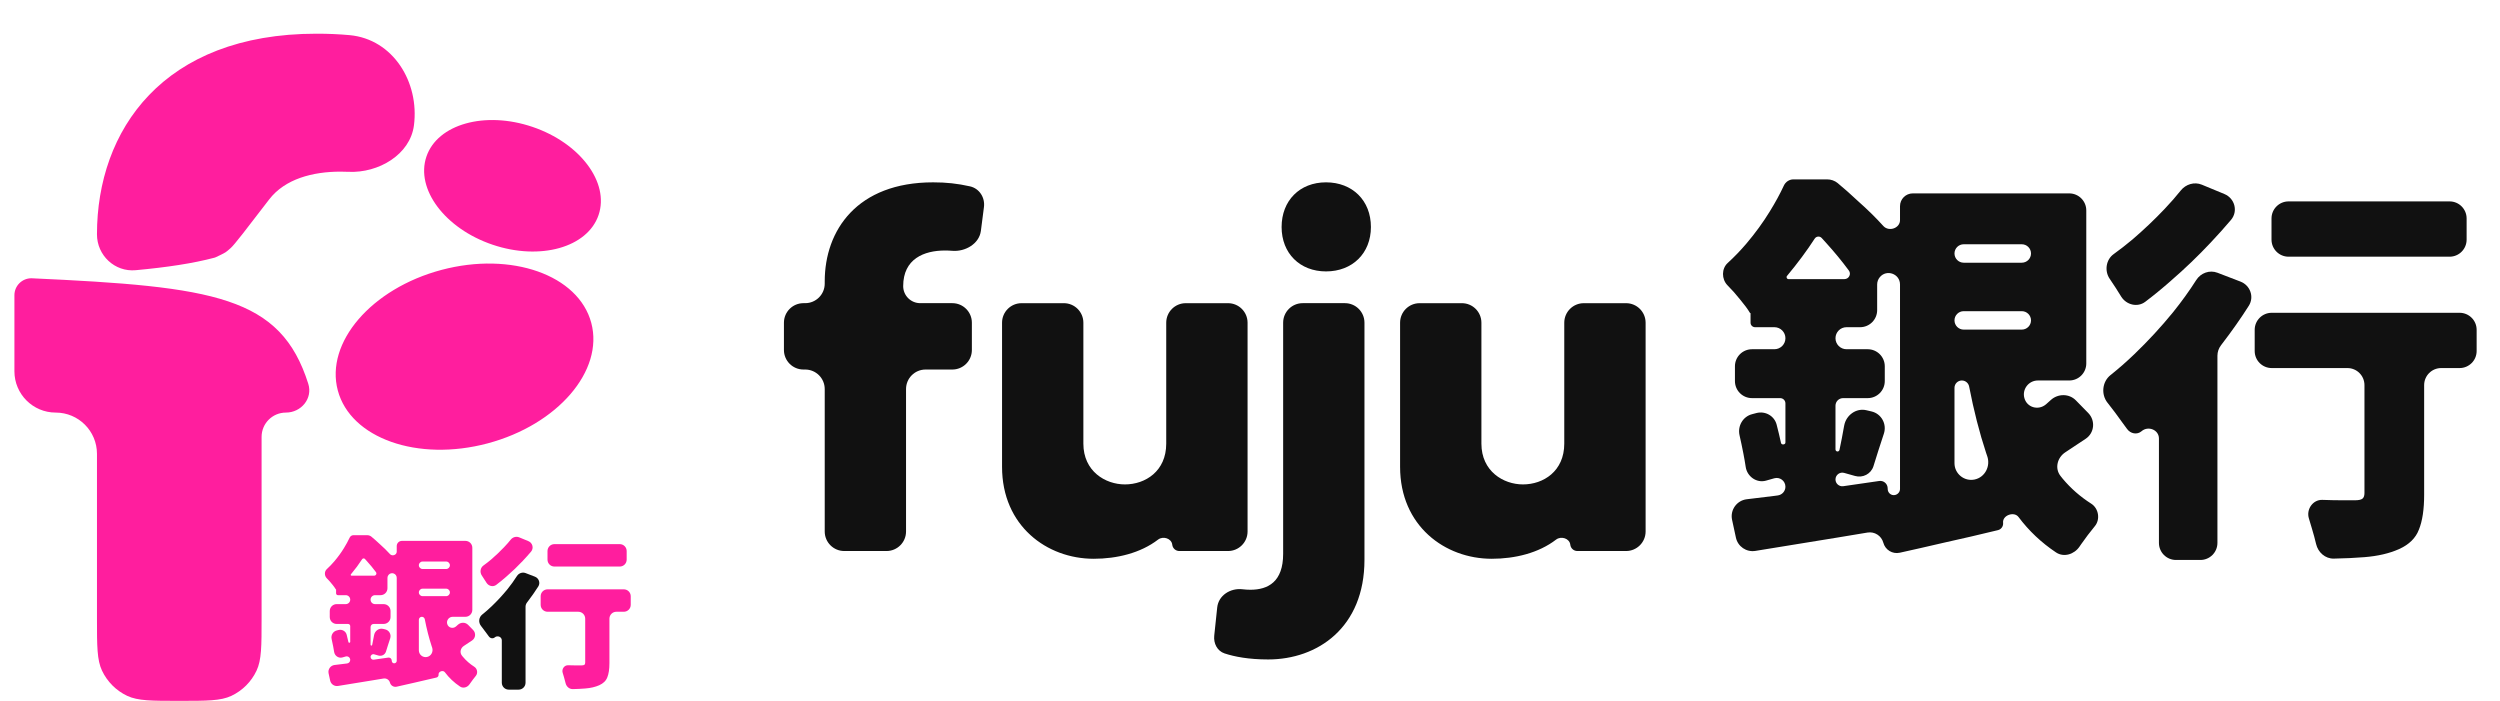
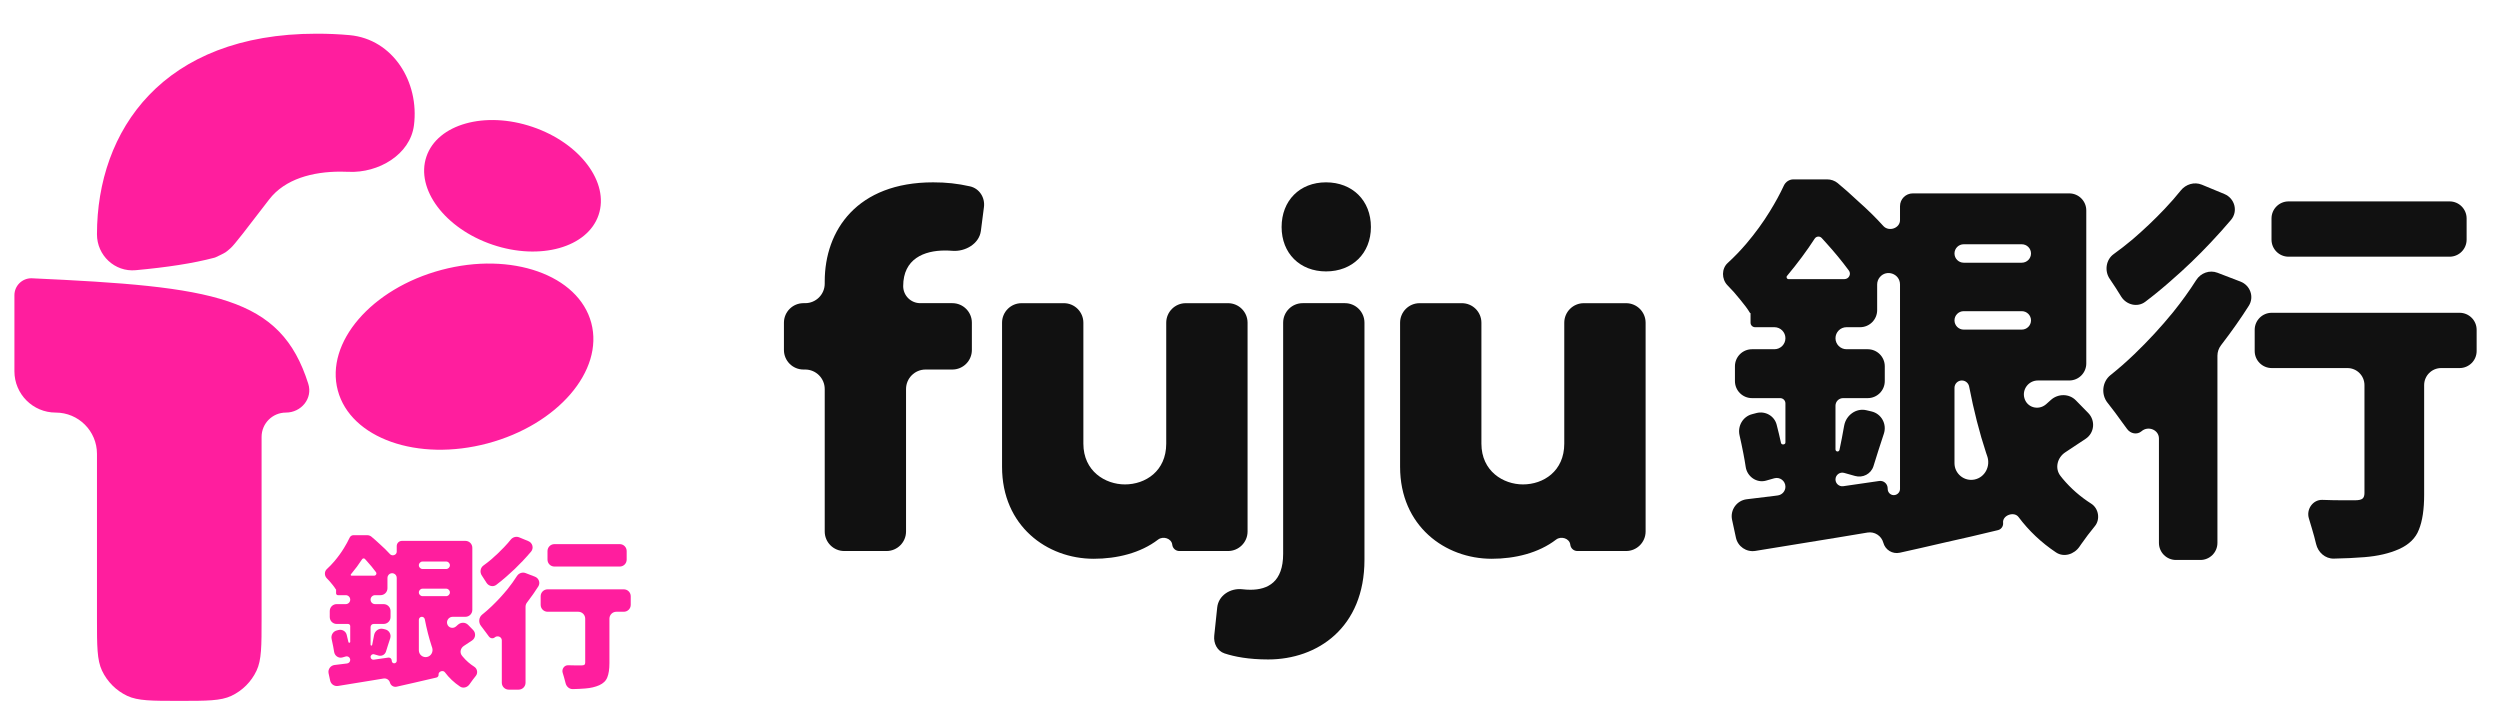
<svg xmlns="http://www.w3.org/2000/svg" width="107" height="30" viewBox="0 0 107.018 30" fill="none">
-   <path d="M76.561 11.946C76.49 11.946 76.452 11.863 76.497 11.809C76.954 11.26 77.349 10.728 77.681 10.214C77.748 10.109 77.895 10.093 77.98 10.184C78.046 10.254 78.112 10.327 78.178 10.402C78.521 10.78 78.841 11.168 79.138 11.569C79.261 11.723 79.149 11.946 78.952 11.946H76.561ZM74.915 13.397C74.917 13.4 74.922 13.401 74.925 13.399C74.93 13.395 74.936 13.398 74.936 13.403V13.811C74.936 13.918 75.023 14.004 75.129 14.004H75.957C76.217 14.004 76.429 14.215 76.429 14.476C76.429 14.736 76.217 14.947 75.957 14.947H74.998C74.594 14.947 74.268 15.274 74.268 15.677V16.31C74.268 16.713 74.594 17.04 74.998 17.04H76.203C76.328 17.04 76.429 17.14 76.429 17.265V18.941C76.429 19.038 76.263 19.055 76.24 18.96C76.181 18.688 76.118 18.426 76.053 18.175C75.954 17.797 75.564 17.58 75.186 17.679L75 17.728C74.607 17.83 74.374 18.235 74.465 18.631C74.522 18.88 74.576 19.138 74.628 19.406C74.668 19.609 74.701 19.803 74.729 19.987C74.791 20.399 75.198 20.686 75.599 20.572L75.95 20.472C76.19 20.403 76.429 20.583 76.429 20.833C76.429 21.02 76.29 21.179 76.105 21.205L75.966 21.224C75.542 21.276 75.145 21.325 74.773 21.369C74.346 21.421 74.055 21.828 74.145 22.249L74.31 23.013C74.392 23.394 74.759 23.643 75.143 23.58C75.559 23.512 75.993 23.441 76.446 23.368C77.166 23.254 77.903 23.134 78.658 23.008C79.091 22.937 79.518 22.866 79.94 22.795C80.245 22.743 80.539 22.931 80.62 23.23C80.703 23.538 81.012 23.727 81.324 23.658C81.911 23.529 82.537 23.386 83.203 23.231C83.997 23.055 84.772 22.876 85.528 22.691C85.67 22.657 85.763 22.52 85.747 22.375C85.712 22.055 86.221 21.873 86.41 22.133C86.852 22.722 87.385 23.226 88.011 23.644C88.347 23.869 88.793 23.729 89.02 23.394C89.042 23.363 89.063 23.331 89.085 23.299C89.268 23.036 89.463 22.779 89.669 22.528C89.916 22.239 89.841 21.762 89.519 21.558C89.052 21.261 88.644 20.904 88.296 20.487C88.265 20.448 88.234 20.409 88.203 20.37C87.949 20.046 88.066 19.583 88.411 19.358C88.464 19.323 88.517 19.288 88.571 19.252C88.813 19.094 89.051 18.937 89.285 18.779C89.659 18.527 89.707 17.999 89.392 17.677L88.861 17.135C88.571 16.839 88.094 16.843 87.788 17.122C87.726 17.179 87.661 17.238 87.593 17.297C87.588 17.301 87.584 17.305 87.579 17.309C87.254 17.581 86.767 17.443 86.657 17.034C86.555 16.657 86.844 16.285 87.235 16.285H88.579C88.982 16.285 89.308 15.958 89.308 15.555V9.006C89.308 8.603 88.982 8.276 88.579 8.276H83.666H82.345H81.881C81.579 8.276 81.334 8.521 81.334 8.823V9.422C81.334 9.763 80.868 9.927 80.63 9.682C80.299 9.316 79.939 8.962 79.55 8.619C79.245 8.332 78.951 8.072 78.668 7.837C78.54 7.731 78.379 7.676 78.213 7.676H77.818H76.772C76.595 7.676 76.436 7.782 76.362 7.942C76.198 8.296 75.997 8.665 75.76 9.048C75.474 9.516 75.137 9.979 74.748 10.437C74.506 10.721 74.242 10.995 73.956 11.257C73.691 11.5 73.695 11.942 73.942 12.203C74.136 12.398 74.319 12.603 74.491 12.821C74.671 13.035 74.813 13.227 74.915 13.397ZM80.356 12.175C80.356 12.061 80.396 11.951 80.469 11.863C80.761 11.511 81.334 11.718 81.334 12.175V20.929C81.334 21.057 81.238 21.167 81.112 21.189C80.957 21.216 80.817 21.102 80.808 20.944L80.805 20.883C80.794 20.697 80.627 20.56 80.443 20.587C79.935 20.659 79.423 20.733 78.907 20.81C78.731 20.836 78.572 20.7 78.572 20.521C78.572 20.328 78.757 20.188 78.943 20.241L79.409 20.372C79.74 20.466 80.088 20.289 80.195 19.962C80.263 19.755 80.334 19.53 80.407 19.286C80.485 19.044 80.563 18.802 80.643 18.562C80.78 18.151 80.537 17.708 80.114 17.61L79.893 17.558C79.459 17.456 79.034 17.765 78.947 18.201C78.942 18.226 78.938 18.25 78.933 18.274C78.875 18.606 78.812 18.932 78.744 19.252C78.721 19.36 78.572 19.343 78.572 19.232V17.365C78.572 17.185 78.718 17.04 78.898 17.04H79.952C80.355 17.04 80.682 16.713 80.682 16.31V15.677C80.682 15.274 80.355 14.947 79.952 14.947H79.044C78.784 14.947 78.572 14.736 78.572 14.476C78.572 14.215 78.784 14.004 79.044 14.004H79.626C80.029 14.004 80.356 13.677 80.356 13.274V12.175ZM84.06 14.107C83.843 14.107 83.666 13.93 83.666 13.712C83.666 13.495 83.843 13.318 84.06 13.318H86.547C86.765 13.318 86.942 13.495 86.942 13.712C86.942 13.93 86.765 14.107 86.547 14.107H84.06ZM86.547 10.454C86.765 10.454 86.942 10.63 86.942 10.848C86.942 11.066 86.765 11.243 86.547 11.243H84.06C83.843 11.243 83.666 11.066 83.666 10.848C83.666 10.63 83.843 10.454 84.06 10.454H86.547ZM85.067 19.522C85.218 19.951 84.973 20.43 84.528 20.524C84.084 20.617 83.666 20.278 83.666 19.824V16.601C83.666 16.426 83.807 16.285 83.981 16.285C84.134 16.285 84.264 16.394 84.293 16.543C84.492 17.572 84.734 18.52 85.021 19.389C85.036 19.434 85.052 19.478 85.067 19.522Z" fill="#111111" />
-   <path fill-rule="evenodd" clip-rule="evenodd" d="M105.589 9.349C105.589 8.946 105.263 8.619 104.86 8.619H97.967C97.564 8.619 97.237 8.946 97.237 9.349V10.256C97.237 10.659 97.564 10.986 97.967 10.986H104.86C105.263 10.986 105.589 10.659 105.589 10.256V9.349ZM101.216 16.483C101.216 16.08 100.889 15.753 100.486 15.753H97.247C96.844 15.753 96.517 15.427 96.517 15.024V14.116C96.517 13.713 96.844 13.387 97.247 13.387H105.288C105.691 13.387 106.018 13.713 106.018 14.116V15.024C106.018 15.427 105.691 15.753 105.288 15.753H104.501C104.098 15.753 103.771 16.08 103.771 16.483V21.173C103.771 21.802 103.697 22.299 103.548 22.665C103.411 23.031 103.125 23.311 102.691 23.505C102.279 23.688 101.788 23.802 101.216 23.848C100.818 23.88 100.381 23.901 99.905 23.91C99.537 23.918 99.228 23.642 99.145 23.283C99.098 23.08 99.039 22.862 98.969 22.631C98.927 22.479 98.884 22.334 98.839 22.196C98.714 21.805 99.006 21.381 99.415 21.396C99.724 21.407 100.004 21.413 100.256 21.413H100.804C100.965 21.413 101.073 21.39 101.13 21.344C101.187 21.299 101.216 21.218 101.216 21.104V16.483ZM95.502 9.412C95.814 9.045 95.667 8.489 95.222 8.304L94.254 7.903C93.934 7.771 93.567 7.883 93.351 8.154C93.151 8.405 92.92 8.669 92.658 8.945C92.235 9.391 91.778 9.825 91.286 10.248C91.015 10.475 90.746 10.684 90.479 10.876C90.15 11.113 90.08 11.594 90.308 11.929C90.48 12.18 90.646 12.438 90.806 12.7C91.028 13.05 91.501 13.166 91.831 12.917C92.196 12.641 92.563 12.341 92.933 12.014C93.527 11.5 94.093 10.957 94.63 10.385C94.939 10.057 95.23 9.733 95.502 9.412Z" fill="#111111" />
-   <path d="M91.052 18.358C91.2 18.565 91.483 18.622 91.675 18.456C91.956 18.212 92.418 18.396 92.418 18.768V23.238C92.418 23.642 92.745 23.968 93.148 23.968H94.192C94.595 23.968 94.922 23.642 94.922 23.238V15.226C94.922 15.064 94.976 14.907 95.074 14.779C95.092 14.755 95.11 14.731 95.128 14.707C95.545 14.164 95.924 13.624 96.265 13.087C96.505 12.709 96.328 12.213 95.91 12.052L94.923 11.673C94.587 11.544 94.209 11.681 94.015 11.985C93.722 12.446 93.389 12.908 93.018 13.369C92.504 13.998 91.955 14.593 91.372 15.153C91.032 15.48 90.689 15.78 90.345 16.054C89.988 16.338 89.933 16.88 90.217 17.238C90.219 17.24 90.221 17.243 90.223 17.245C90.44 17.52 90.646 17.794 90.84 18.069C90.917 18.171 90.988 18.268 91.052 18.358Z" fill="#111111" />
-   <path d="M15.046 24.64C15.018 24.64 15.002 24.607 15.02 24.584C15.206 24.362 15.366 24.146 15.501 23.937C15.528 23.895 15.588 23.888 15.622 23.925C15.649 23.954 15.675 23.983 15.702 24.014C15.842 24.167 15.972 24.325 16.092 24.487C16.142 24.55 16.096 24.64 16.017 24.64H15.046ZM14.378 25.229C14.379 25.23 14.381 25.231 14.383 25.23C14.384 25.228 14.387 25.229 14.387 25.232V25.397C14.387 25.44 14.422 25.475 14.465 25.475H14.801C14.907 25.475 14.992 25.561 14.992 25.667C14.992 25.773 14.907 25.858 14.801 25.858H14.412C14.248 25.858 14.116 25.991 14.116 26.154V26.411C14.116 26.575 14.248 26.707 14.412 26.707H14.901C14.952 26.707 14.992 26.748 14.992 26.799V27.479C14.992 27.518 14.925 27.525 14.916 27.487C14.892 27.376 14.867 27.27 14.84 27.168C14.8 27.015 14.642 26.927 14.488 26.967L14.413 26.986C14.253 27.028 14.159 27.192 14.196 27.353C14.219 27.454 14.241 27.559 14.262 27.668C14.278 27.75 14.291 27.829 14.303 27.903C14.328 28.071 14.493 28.187 14.656 28.141L14.798 28.1C14.896 28.072 14.992 28.145 14.992 28.247C14.992 28.323 14.936 28.387 14.861 28.398L14.805 28.405C14.633 28.427 14.471 28.446 14.321 28.464C14.147 28.485 14.029 28.651 14.066 28.821L14.133 29.131C14.166 29.286 14.315 29.387 14.471 29.361C14.639 29.334 14.816 29.305 14.999 29.275C15.292 29.229 15.591 29.18 15.897 29.129C16.073 29.1 16.246 29.072 16.418 29.043C16.541 29.022 16.661 29.098 16.693 29.219C16.727 29.344 16.853 29.421 16.979 29.393C17.217 29.341 17.471 29.283 17.742 29.22C18.064 29.149 18.378 29.076 18.685 29.001C18.743 28.987 18.781 28.931 18.774 28.873C18.76 28.743 18.966 28.669 19.043 28.774C19.222 29.013 19.439 29.218 19.693 29.387C19.829 29.479 20.01 29.422 20.102 29.286C20.111 29.273 20.12 29.261 20.129 29.248C20.203 29.141 20.282 29.037 20.365 28.934C20.466 28.817 20.435 28.624 20.305 28.541C20.115 28.42 19.95 28.276 19.809 28.106C19.796 28.09 19.783 28.075 19.771 28.059C19.668 27.927 19.715 27.739 19.855 27.648C19.877 27.634 19.898 27.62 19.92 27.605C20.018 27.541 20.115 27.477 20.21 27.413C20.361 27.311 20.381 27.096 20.253 26.966L20.038 26.746C19.92 26.626 19.727 26.628 19.602 26.741C19.577 26.764 19.551 26.788 19.523 26.812C19.521 26.813 19.519 26.815 19.517 26.817C19.386 26.927 19.188 26.871 19.143 26.705C19.102 26.552 19.219 26.401 19.378 26.401H19.923C20.087 26.401 20.219 26.268 20.219 26.105V23.447C20.219 23.283 20.087 23.151 19.923 23.151H17.93H17.394H17.205C17.082 23.151 16.983 23.25 16.983 23.373V23.616C16.983 23.754 16.794 23.821 16.698 23.721C16.563 23.573 16.417 23.429 16.259 23.29C16.135 23.174 16.016 23.068 15.901 22.973C15.85 22.93 15.784 22.907 15.717 22.907H15.556H15.132C15.06 22.907 14.996 22.95 14.966 23.015C14.899 23.159 14.817 23.309 14.721 23.464C14.605 23.654 14.468 23.842 14.31 24.028C14.212 24.143 14.105 24.254 13.989 24.361C13.882 24.459 13.883 24.639 13.983 24.745C14.062 24.823 14.136 24.907 14.206 24.995C14.279 25.082 14.337 25.16 14.378 25.229ZM16.586 24.733C16.586 24.687 16.602 24.642 16.632 24.607C16.751 24.464 16.983 24.547 16.983 24.733V28.286C16.983 28.338 16.944 28.382 16.893 28.391C16.83 28.402 16.773 28.356 16.77 28.292L16.768 28.267C16.764 28.192 16.696 28.136 16.622 28.147C16.416 28.176 16.208 28.206 15.998 28.237C15.927 28.248 15.863 28.192 15.863 28.12C15.863 28.042 15.937 27.985 16.013 28.006L16.202 28.06C16.336 28.098 16.477 28.026 16.521 27.893C16.549 27.809 16.577 27.718 16.607 27.619C16.639 27.52 16.67 27.423 16.703 27.325C16.758 27.158 16.66 26.979 16.488 26.939L16.398 26.918C16.222 26.876 16.05 27.001 16.015 27.179C16.013 27.189 16.011 27.198 16.009 27.208C15.985 27.343 15.96 27.475 15.932 27.605C15.923 27.649 15.863 27.642 15.863 27.597V26.839C15.863 26.766 15.922 26.707 15.995 26.707H16.422C16.586 26.707 16.718 26.575 16.718 26.411V26.154C16.718 25.991 16.586 25.858 16.422 25.858H16.054C15.948 25.858 15.863 25.773 15.863 25.667C15.863 25.561 15.948 25.475 16.054 25.475H16.29C16.454 25.475 16.586 25.343 16.586 25.179V24.733ZM18.09 25.517C18.001 25.517 17.93 25.445 17.93 25.357C17.93 25.269 18.001 25.197 18.09 25.197H19.099C19.187 25.197 19.259 25.269 19.259 25.357C19.259 25.445 19.187 25.517 19.099 25.517H18.09ZM19.099 24.035C19.187 24.035 19.259 24.106 19.259 24.195C19.259 24.283 19.187 24.355 19.099 24.355H18.09C18.001 24.355 17.93 24.283 17.93 24.195C17.93 24.106 18.001 24.035 18.09 24.035H19.099ZM18.498 27.715C18.559 27.889 18.46 28.083 18.28 28.121C18.099 28.159 17.93 28.021 17.93 27.837V26.529C17.93 26.458 17.987 26.401 18.058 26.401C18.119 26.401 18.172 26.445 18.184 26.506C18.265 26.923 18.363 27.308 18.479 27.661C18.485 27.679 18.492 27.697 18.498 27.715Z" fill="#FF1E9E" />
-   <path fill-rule="evenodd" clip-rule="evenodd" d="M26.826 23.586C26.826 23.423 26.694 23.29 26.53 23.29H23.733C23.569 23.29 23.437 23.423 23.437 23.586V23.954C23.437 24.118 23.569 24.25 23.733 24.25H26.53C26.694 24.25 26.826 24.118 26.826 23.954V23.586ZM25.051 26.481C25.051 26.318 24.919 26.185 24.755 26.185H23.441C23.277 26.185 23.144 26.053 23.144 25.889V25.521C23.144 25.357 23.277 25.225 23.441 25.225H26.704C26.867 25.225 27 25.357 27 25.521V25.889C27 26.053 26.867 26.185 26.704 26.185H26.384C26.221 26.185 26.088 26.318 26.088 26.481V28.385C26.088 28.64 26.058 28.842 25.998 28.99C25.942 29.139 25.826 29.252 25.65 29.331C25.483 29.405 25.283 29.452 25.051 29.47C24.89 29.483 24.712 29.492 24.519 29.496C24.37 29.499 24.245 29.387 24.211 29.241C24.192 29.158 24.168 29.07 24.14 28.976C24.122 28.915 24.105 28.856 24.087 28.8C24.036 28.641 24.154 28.469 24.321 28.475C24.446 28.48 24.559 28.482 24.662 28.482H24.884C24.949 28.482 24.993 28.473 25.017 28.454C25.04 28.436 25.051 28.403 25.051 28.357V26.481ZM22.733 23.612C22.859 23.463 22.799 23.237 22.619 23.162L22.226 23C22.096 22.946 21.947 22.991 21.86 23.102C21.779 23.203 21.685 23.31 21.578 23.422C21.407 23.603 21.221 23.779 21.022 23.951C20.912 24.043 20.803 24.128 20.694 24.206C20.56 24.302 20.532 24.497 20.625 24.633C20.695 24.735 20.762 24.84 20.827 24.946C20.917 25.088 21.109 25.136 21.243 25.034C21.391 24.922 21.54 24.8 21.69 24.668C21.931 24.459 22.161 24.239 22.379 24.007C22.504 23.874 22.622 23.742 22.733 23.612Z" fill="#FF1E9E" />
-   <path d="M20.927 27.242C20.987 27.326 21.102 27.349 21.18 27.282C21.294 27.183 21.481 27.258 21.481 27.409V29.223C21.481 29.386 21.614 29.519 21.777 29.519H22.201C22.364 29.519 22.497 29.386 22.497 29.223V25.971C22.497 25.906 22.519 25.842 22.559 25.79C22.566 25.78 22.573 25.77 22.581 25.761C22.75 25.54 22.904 25.321 23.042 25.103C23.14 24.95 23.068 24.748 22.898 24.683L22.498 24.529C22.361 24.477 22.208 24.533 22.129 24.656C22.01 24.843 21.875 25.03 21.725 25.218C21.516 25.473 21.293 25.714 21.056 25.942C20.918 26.074 20.779 26.196 20.64 26.307C20.495 26.423 20.473 26.642 20.588 26.788C20.588 26.789 20.589 26.79 20.59 26.791C20.678 26.902 20.762 27.014 20.841 27.125C20.872 27.167 20.901 27.206 20.927 27.242Z" fill="#111111" />
-   <path d="M1.344 11.909C9.18 12.267 12.015 12.682 13.197 16.429C13.394 17.055 12.894 17.659 12.238 17.659C11.664 17.659 11.198 18.124 11.198 18.699V26.477C11.198 27.659 11.198 28.249 10.982 28.706C10.759 29.18 10.379 29.561 9.905 29.785C9.448 30 8.856 30 7.675 30C6.493 30 5.903 30 5.445 29.785C4.972 29.561 4.591 29.18 4.367 28.706C4.152 28.249 4.151 27.658 4.151 26.477V19.425C4.151 18.45 3.361 17.659 2.385 17.659C1.409 17.659 0.617 16.867 0.617 15.891V12.635C0.617 12.234 0.943 11.909 1.344 11.909ZM18.896 11.552C21.893 10.754 24.764 11.769 25.311 13.819C25.857 15.869 23.871 18.178 20.875 18.977C17.879 19.776 15.006 18.761 14.46 16.71C13.914 14.66 15.9 12.351 18.896 11.552ZM13.548 1.44C14.045 1.44 14.511 1.46 14.97 1.502C16.827 1.676 17.958 3.514 17.72 5.364C17.557 6.623 16.193 7.411 14.925 7.353C14.809 7.348 14.692 7.345 14.576 7.345C13.387 7.345 12.198 7.654 11.521 8.537C10.53 9.83 10.034 10.476 9.876 10.615C9.657 10.807 9.674 10.796 9.413 10.924C9.224 11.017 9.21 11.021 9.183 11.028C8.257 11.274 7.147 11.44 5.81 11.564C4.913 11.647 4.151 10.93 4.151 10.03C4.151 5.578 6.971 1.44 13.548 1.44ZM18.254 6.701C18.726 5.309 20.759 4.739 22.794 5.429C24.829 6.119 26.096 7.807 25.624 9.2C25.152 10.592 23.119 11.162 21.084 10.472C19.049 9.782 17.782 8.093 18.254 6.701Z" fill="#FF1E9E" />
-   <path d="M63.857 23.917C61.857 23.917 59.934 22.513 59.934 19.982V13.812C59.934 13.35 60.308 12.976 60.77 12.976H62.579C63.041 12.976 63.415 13.35 63.415 13.812V18.988C63.415 20.17 64.354 20.734 65.194 20.734C66.067 20.734 66.962 20.17 66.962 18.988V13.812C66.962 13.35 67.337 12.976 67.799 12.976H69.608C70.069 12.976 70.444 13.35 70.444 13.812V22.749C70.444 23.211 70.069 23.585 69.608 23.585H67.522C67.367 23.585 67.237 23.469 67.22 23.315C67.19 23.045 66.828 22.931 66.612 23.096C65.861 23.673 64.849 23.917 63.857 23.917Z" fill="#111111" />
-   <path d="M56.763 11.616C55.646 11.616 54.862 10.842 54.862 9.715C54.862 8.588 55.635 7.803 56.763 7.803C57.89 7.803 58.685 8.577 58.685 9.715C58.685 10.842 57.89 11.616 56.763 11.616ZM52.419 27.968C52.106 27.863 51.944 27.54 51.978 27.211L52.105 26.004C52.159 25.486 52.667 25.163 53.185 25.222C53.299 25.235 53.413 25.243 53.524 25.243C54.287 25.243 54.928 24.9 54.928 23.706V13.811C54.928 13.35 55.302 12.975 55.764 12.975H57.573C58.035 12.975 58.409 13.35 58.409 13.811V23.961C58.409 26.867 56.398 28.227 54.287 28.227C53.454 28.227 52.843 28.109 52.419 27.968Z" fill="#111111" />
-   <path d="M46.818 23.917C44.818 23.917 42.895 22.513 42.895 19.982V13.812C42.895 13.35 43.269 12.976 43.731 12.976H45.54C46.002 12.976 46.376 13.35 46.376 13.812V18.988C46.376 20.17 47.315 20.734 48.155 20.734C49.028 20.734 49.923 20.17 49.923 18.988V13.812C49.923 13.35 50.298 12.976 50.759 12.976H51H52.569C53.03 12.976 53.405 13.35 53.405 13.812V22.749C53.405 23.211 53.03 23.585 52.569 23.585H50.483C50.328 23.585 50.198 23.469 50.181 23.315C50.151 23.045 49.789 22.931 49.574 23.096C48.822 23.673 47.81 23.917 46.818 23.917Z" fill="#111111" />
-   <path d="M35.304 16.652C35.304 16.19 34.929 15.816 34.468 15.816H34.394C33.932 15.816 33.558 15.441 33.558 14.98V13.811C33.558 13.35 33.932 12.975 34.394 12.975H34.468C34.929 12.975 35.304 12.601 35.304 12.139V12.047C35.304 9.848 36.696 7.803 39.945 7.803C40.505 7.803 40.986 7.854 41.524 7.975C41.924 8.065 42.173 8.455 42.12 8.862L41.989 9.88C41.918 10.433 41.321 10.779 40.765 10.734C40.662 10.725 40.558 10.721 40.454 10.721C39.559 10.721 38.663 11.075 38.663 12.246C38.663 12.649 38.99 12.975 39.393 12.975H40.767C41.229 12.975 41.603 13.35 41.603 13.811V14.98C41.603 15.441 41.229 15.816 40.767 15.816H39.621C39.159 15.816 38.785 16.19 38.785 16.652V22.749C38.785 23.211 38.411 23.585 37.949 23.585H36.14C35.678 23.585 35.304 23.211 35.304 22.749V16.652Z" fill="#111111" />
+   <g id="Frame 45">
+     <path id="éè¡" d="M76.561 11.946C76.49 11.946 76.452 11.863 76.497 11.809C76.954 11.26 77.349 10.728 77.681 10.214C77.748 10.109 77.895 10.093 77.98 10.184C78.046 10.254 78.112 10.327 78.178 10.402C78.521 10.78 78.841 11.168 79.138 11.569C79.261 11.723 79.149 11.946 78.952 11.946H76.561ZM74.915 13.397C74.917 13.4 74.922 13.401 74.925 13.399C74.93 13.395 74.936 13.398 74.936 13.403V13.811C74.936 13.918 75.023 14.004 75.129 14.004H75.957C76.217 14.004 76.429 14.215 76.429 14.476C76.429 14.736 76.217 14.947 75.957 14.947H74.998C74.594 14.947 74.268 15.274 74.268 15.677V16.31C74.268 16.713 74.594 17.04 74.998 17.04H76.203C76.328 17.04 76.429 17.14 76.429 17.265V18.941C76.429 19.038 76.263 19.055 76.24 18.96C76.181 18.688 76.118 18.426 76.053 18.175C75.954 17.797 75.564 17.58 75.186 17.679L75 17.728C74.607 17.83 74.374 18.235 74.465 18.631C74.522 18.88 74.576 19.138 74.628 19.406C74.668 19.609 74.701 19.803 74.729 19.987C74.791 20.399 75.198 20.686 75.599 20.572L75.95 20.472C76.19 20.403 76.429 20.583 76.429 20.833C76.429 21.02 76.29 21.179 76.105 21.205L75.966 21.224C75.542 21.276 75.145 21.325 74.773 21.369C74.346 21.421 74.055 21.828 74.145 22.249L74.31 23.013C74.392 23.394 74.759 23.643 75.143 23.58C75.559 23.512 75.993 23.441 76.446 23.368C77.166 23.254 77.903 23.134 78.658 23.008C79.091 22.937 79.518 22.866 79.94 22.795C80.245 22.743 80.539 22.931 80.62 23.23C80.703 23.538 81.012 23.727 81.324 23.658C81.911 23.529 82.537 23.386 83.203 23.231C83.997 23.055 84.772 22.876 85.528 22.691C85.67 22.657 85.763 22.52 85.747 22.375C85.712 22.055 86.221 21.873 86.41 22.133C86.852 22.722 87.385 23.226 88.011 23.644C88.347 23.869 88.793 23.729 89.02 23.394C89.042 23.363 89.063 23.331 89.085 23.299C89.268 23.036 89.463 22.779 89.669 22.528C89.916 22.239 89.841 21.762 89.519 21.558C89.052 21.261 88.644 20.904 88.296 20.487C88.265 20.448 88.234 20.409 88.203 20.37C87.949 20.046 88.066 19.583 88.411 19.358C88.464 19.323 88.517 19.288 88.571 19.252C88.813 19.094 89.051 18.937 89.285 18.779C89.659 18.527 89.707 17.999 89.392 17.677L88.861 17.135C88.571 16.839 88.094 16.843 87.788 17.122C87.726 17.179 87.661 17.238 87.593 17.297C87.588 17.301 87.584 17.305 87.579 17.309C87.254 17.581 86.767 17.443 86.657 17.034C86.555 16.657 86.844 16.285 87.235 16.285H88.579C88.982 16.285 89.308 15.958 89.308 15.555V9.006C89.308 8.603 88.982 8.276 88.579 8.276H83.666H82.345H81.881C81.579 8.276 81.334 8.521 81.334 8.823V9.422C81.334 9.763 80.868 9.927 80.63 9.682C80.299 9.316 79.939 8.962 79.55 8.619C79.245 8.332 78.951 8.072 78.668 7.837C78.54 7.731 78.379 7.676 78.213 7.676H77.818H76.772C76.595 7.676 76.436 7.782 76.362 7.942C76.198 8.296 75.997 8.665 75.76 9.048C75.474 9.516 75.137 9.979 74.748 10.437C74.506 10.721 74.242 10.995 73.956 11.257C73.691 11.5 73.695 11.942 73.942 12.203C74.136 12.398 74.319 12.603 74.491 12.821C74.671 13.035 74.813 13.227 74.915 13.397ZM80.356 12.175C80.356 12.061 80.396 11.951 80.469 11.863C80.761 11.511 81.334 11.718 81.334 12.175V20.929C81.334 21.057 81.238 21.167 81.112 21.189C80.957 21.216 80.817 21.102 80.808 20.944L80.805 20.883C80.794 20.697 80.627 20.56 80.443 20.587C79.935 20.659 79.423 20.733 78.907 20.81C78.731 20.836 78.572 20.7 78.572 20.521C78.572 20.328 78.757 20.188 78.943 20.241L79.409 20.372C79.74 20.466 80.088 20.289 80.195 19.962C80.263 19.755 80.334 19.53 80.407 19.286C80.485 19.044 80.563 18.802 80.643 18.562C80.78 18.151 80.537 17.708 80.114 17.61L79.893 17.558C79.459 17.456 79.034 17.765 78.947 18.201C78.942 18.226 78.938 18.25 78.933 18.274C78.875 18.606 78.812 18.932 78.744 19.252C78.721 19.36 78.572 19.343 78.572 19.232V17.365C78.572 17.185 78.718 17.04 78.898 17.04H79.952C80.355 17.04 80.682 16.713 80.682 16.31V15.677C80.682 15.274 80.355 14.947 79.952 14.947H79.044C78.784 14.947 78.572 14.736 78.572 14.476C78.572 14.215 78.784 14.004 79.044 14.004H79.626C80.029 14.004 80.356 13.677 80.356 13.274V12.175ZM84.06 14.107C83.843 14.107 83.666 13.93 83.666 13.712C83.666 13.495 83.843 13.318 84.06 13.318H86.547C86.765 13.318 86.942 13.495 86.942 13.712C86.942 13.93 86.765 14.107 86.547 14.107H84.06ZM86.547 10.454C86.765 10.454 86.942 10.63 86.942 10.848C86.942 11.066 86.765 11.243 86.547 11.243H84.06C83.843 11.243 83.666 11.066 83.666 10.848C83.666 10.63 83.843 10.454 84.06 10.454H86.547ZM85.067 19.522C85.218 19.951 84.973 20.43 84.528 20.524C84.084 20.617 83.666 20.278 83.666 19.824V16.601C83.666 16.426 83.807 16.285 83.981 16.285C84.134 16.285 84.264 16.394 84.293 16.543C84.492 17.572 84.734 18.52 85.021 19.389C85.036 19.434 85.052 19.478 85.067 19.522Z" fill="#111111" />
+     <g id="éè¡_2">
+       <path fill-rule="evenodd" clip-rule="evenodd" d="M105.589 9.349C105.589 8.946 105.263 8.619 104.86 8.619H97.967C97.564 8.619 97.237 8.946 97.237 9.349V10.256C97.237 10.659 97.564 10.986 97.967 10.986H104.86C105.263 10.986 105.589 10.659 105.589 10.256V9.349ZM101.216 16.483C101.216 16.08 100.889 15.753 100.486 15.753H97.247C96.844 15.753 96.517 15.427 96.517 15.024V14.116C96.517 13.713 96.844 13.387 97.247 13.387H105.288C105.691 13.387 106.018 13.713 106.018 14.116V15.024C106.018 15.427 105.691 15.753 105.288 15.753H104.501C104.098 15.753 103.771 16.08 103.771 16.483V21.173C103.771 21.802 103.697 22.299 103.548 22.665C103.411 23.031 103.125 23.311 102.691 23.505C102.279 23.688 101.788 23.802 101.216 23.848C100.818 23.88 100.381 23.901 99.905 23.91C99.537 23.918 99.228 23.642 99.145 23.283C99.098 23.08 99.039 22.862 98.969 22.631C98.927 22.479 98.884 22.334 98.839 22.196C98.714 21.805 99.006 21.381 99.415 21.396C99.724 21.407 100.004 21.413 100.256 21.413H100.804C100.965 21.413 101.073 21.39 101.13 21.344C101.187 21.299 101.216 21.218 101.216 21.104V16.483ZM95.502 9.412C95.814 9.045 95.667 8.489 95.222 8.304L94.254 7.903C93.934 7.771 93.567 7.883 93.351 8.154C93.151 8.405 92.92 8.669 92.658 8.945C92.235 9.391 91.778 9.825 91.286 10.248C91.015 10.475 90.746 10.684 90.479 10.876C90.15 11.113 90.08 11.594 90.308 11.929C90.48 12.18 90.646 12.438 90.806 12.7C91.028 13.05 91.501 13.166 91.831 12.917C92.196 12.641 92.563 12.341 92.933 12.014C93.527 11.5 94.093 10.957 94.63 10.385C94.939 10.057 95.23 9.733 95.502 9.412Z" fill="#111111" />
+       <path d="M91.052 18.358C91.2 18.565 91.483 18.622 91.675 18.456C91.956 18.212 92.418 18.396 92.418 18.768V23.238C92.418 23.642 92.745 23.968 93.148 23.968H94.192C94.595 23.968 94.922 23.642 94.922 23.238V15.226C94.922 15.064 94.976 14.907 95.074 14.779C95.092 14.755 95.11 14.731 95.128 14.707C95.545 14.164 95.924 13.624 96.265 13.087C96.505 12.709 96.328 12.213 95.91 12.052L94.923 11.673C94.587 11.544 94.209 11.681 94.015 11.985C93.722 12.446 93.389 12.908 93.018 13.369C92.504 13.998 91.955 14.593 91.372 15.153C91.032 15.48 90.689 15.78 90.345 16.054C89.988 16.338 89.933 16.88 90.217 17.238C90.219 17.24 90.221 17.243 90.223 17.245C90.44 17.52 90.646 17.794 90.84 18.069C90.917 18.171 90.988 18.268 91.052 18.358Z" fill="#111111" />
+     </g>
+     <path id="éè¡_3" d="M15.046 24.64C15.018 24.64 15.002 24.607 15.02 24.584C15.206 24.362 15.366 24.146 15.501 23.937C15.528 23.895 15.588 23.888 15.622 23.925C15.649 23.954 15.675 23.983 15.702 24.014C15.842 24.167 15.972 24.325 16.092 24.487C16.142 24.55 16.096 24.64 16.017 24.64H15.046ZM14.378 25.229C14.379 25.23 14.381 25.231 14.383 25.23C14.384 25.228 14.387 25.229 14.387 25.232V25.397C14.387 25.44 14.422 25.475 14.465 25.475H14.801C14.907 25.475 14.992 25.561 14.992 25.667C14.992 25.773 14.907 25.858 14.801 25.858H14.412C14.248 25.858 14.116 25.991 14.116 26.154V26.411C14.116 26.575 14.248 26.707 14.412 26.707H14.901C14.952 26.707 14.992 26.748 14.992 26.799V27.479C14.992 27.518 14.925 27.525 14.916 27.487C14.892 27.376 14.867 27.27 14.84 27.168C14.8 27.015 14.642 26.927 14.488 26.967L14.413 26.986C14.253 27.028 14.159 27.192 14.196 27.353C14.219 27.454 14.241 27.559 14.262 27.668C14.278 27.75 14.291 27.829 14.303 27.903C14.328 28.071 14.493 28.187 14.656 28.141L14.798 28.1C14.896 28.072 14.992 28.145 14.992 28.247C14.992 28.323 14.936 28.387 14.861 28.398L14.805 28.405C14.633 28.427 14.471 28.446 14.321 28.464C14.147 28.485 14.029 28.651 14.066 28.821L14.133 29.131C14.166 29.286 14.315 29.387 14.471 29.361C14.639 29.334 14.816 29.305 14.999 29.275C15.292 29.229 15.591 29.18 15.897 29.129C16.073 29.1 16.246 29.072 16.418 29.043C16.541 29.022 16.661 29.098 16.693 29.219C16.727 29.344 16.853 29.421 16.979 29.393C17.217 29.341 17.471 29.283 17.742 29.22C18.064 29.149 18.378 29.076 18.685 29.001C18.743 28.987 18.781 28.931 18.774 28.873C18.76 28.743 18.966 28.669 19.043 28.774C19.222 29.013 19.439 29.218 19.693 29.387C19.829 29.479 20.01 29.422 20.102 29.286C20.111 29.273 20.12 29.261 20.129 29.248C20.203 29.141 20.282 29.037 20.365 28.934C20.466 28.817 20.435 28.624 20.305 28.541C20.115 28.42 19.95 28.276 19.809 28.106C19.796 28.09 19.783 28.075 19.771 28.059C19.668 27.927 19.715 27.739 19.855 27.648C19.877 27.634 19.898 27.62 19.92 27.605C20.018 27.541 20.115 27.477 20.21 27.413C20.361 27.311 20.381 27.096 20.253 26.966L20.038 26.746C19.92 26.626 19.727 26.628 19.602 26.741C19.577 26.764 19.551 26.788 19.523 26.812C19.521 26.813 19.519 26.815 19.517 26.817C19.386 26.927 19.188 26.871 19.143 26.705C19.102 26.552 19.219 26.401 19.378 26.401H19.923C20.087 26.401 20.219 26.268 20.219 26.105V23.447C20.219 23.283 20.087 23.151 19.923 23.151H17.93H17.394H17.205C17.082 23.151 16.983 23.25 16.983 23.373V23.616C16.983 23.754 16.794 23.821 16.698 23.721C16.563 23.573 16.417 23.429 16.259 23.29C16.135 23.174 16.016 23.068 15.901 22.973C15.85 22.93 15.784 22.907 15.717 22.907H15.556H15.132C15.06 22.907 14.996 22.95 14.966 23.015C14.899 23.159 14.817 23.309 14.721 23.464C14.605 23.654 14.468 23.842 14.31 24.028C14.212 24.143 14.105 24.254 13.989 24.361C13.882 24.459 13.883 24.639 13.983 24.745C14.062 24.823 14.136 24.907 14.206 24.995C14.279 25.082 14.337 25.16 14.378 25.229ZM16.586 24.733C16.586 24.687 16.602 24.642 16.632 24.607C16.751 24.464 16.983 24.547 16.983 24.733V28.286C16.983 28.338 16.944 28.382 16.893 28.391C16.83 28.402 16.773 28.356 16.77 28.292L16.768 28.267C16.764 28.192 16.696 28.136 16.622 28.147C16.416 28.176 16.208 28.206 15.998 28.237C15.927 28.248 15.863 28.192 15.863 28.12C15.863 28.042 15.937 27.985 16.013 28.006L16.202 28.06C16.336 28.098 16.477 28.026 16.521 27.893C16.549 27.809 16.577 27.718 16.607 27.619C16.639 27.52 16.67 27.423 16.703 27.325C16.758 27.158 16.66 26.979 16.488 26.939L16.398 26.918C16.222 26.876 16.05 27.001 16.015 27.179C16.013 27.189 16.011 27.198 16.009 27.208C15.985 27.343 15.96 27.475 15.932 27.605C15.923 27.649 15.863 27.642 15.863 27.597V26.839C15.863 26.766 15.922 26.707 15.995 26.707H16.422C16.586 26.707 16.718 26.575 16.718 26.411V26.154C16.718 25.991 16.586 25.858 16.422 25.858H16.054C15.948 25.858 15.863 25.773 15.863 25.667C15.863 25.561 15.948 25.475 16.054 25.475H16.29C16.454 25.475 16.586 25.343 16.586 25.179V24.733ZM18.09 25.517C18.001 25.517 17.93 25.445 17.93 25.357C17.93 25.269 18.001 25.197 18.09 25.197H19.099C19.187 25.197 19.259 25.269 19.259 25.357C19.259 25.445 19.187 25.517 19.099 25.517H18.09ZM19.099 24.035C19.187 24.035 19.259 24.106 19.259 24.195C19.259 24.283 19.187 24.355 19.099 24.355H18.09C18.001 24.355 17.93 24.283 17.93 24.195C17.93 24.106 18.001 24.035 18.09 24.035H19.099ZM18.498 27.715C18.559 27.889 18.46 28.083 18.28 28.121C18.099 28.159 17.93 28.021 17.93 27.837V26.529C17.93 26.458 17.987 26.401 18.058 26.401C18.119 26.401 18.172 26.445 18.184 26.506C18.265 26.923 18.363 27.308 18.479 27.661C18.485 27.679 18.492 27.697 18.498 27.715Z" fill="#FF1E9E" />
+     <g id="éè¡_4">
+       <path fill-rule="evenodd" clip-rule="evenodd" d="M26.826 23.586C26.826 23.423 26.694 23.29 26.53 23.29H23.733C23.569 23.29 23.437 23.423 23.437 23.586V23.954C23.437 24.118 23.569 24.25 23.733 24.25H26.53C26.694 24.25 26.826 24.118 26.826 23.954V23.586ZM25.051 26.481C25.051 26.318 24.919 26.185 24.755 26.185H23.441C23.277 26.185 23.144 26.053 23.144 25.889V25.521C23.144 25.357 23.277 25.225 23.441 25.225H26.704C26.867 25.225 27 25.357 27 25.521V25.889C27 26.053 26.867 26.185 26.704 26.185H26.384C26.221 26.185 26.088 26.318 26.088 26.481V28.385C26.088 28.64 26.058 28.842 25.998 28.99C25.942 29.139 25.826 29.252 25.65 29.331C25.483 29.405 25.283 29.452 25.051 29.47C24.89 29.483 24.712 29.492 24.519 29.496C24.37 29.499 24.245 29.387 24.211 29.241C24.192 29.158 24.168 29.07 24.14 28.976C24.122 28.915 24.105 28.856 24.087 28.8C24.036 28.641 24.154 28.469 24.321 28.475C24.446 28.48 24.559 28.482 24.662 28.482H24.884C24.949 28.482 24.993 28.473 25.017 28.454C25.04 28.436 25.051 28.403 25.051 28.357V26.481ZM22.733 23.612C22.859 23.463 22.799 23.237 22.619 23.162L22.226 23C22.096 22.946 21.947 22.991 21.86 23.102C21.779 23.203 21.685 23.31 21.578 23.422C21.407 23.603 21.221 23.779 21.022 23.951C20.912 24.043 20.803 24.128 20.694 24.206C20.56 24.302 20.532 24.497 20.625 24.633C20.695 24.735 20.762 24.84 20.827 24.946C20.917 25.088 21.109 25.136 21.243 25.034C21.391 24.922 21.54 24.8 21.69 24.668C21.931 24.459 22.161 24.239 22.379 24.007C22.504 23.874 22.622 23.742 22.733 23.612Z" fill="#FF1E9E" />
+       <path d="M20.927 27.242C20.987 27.326 21.102 27.349 21.18 27.282C21.294 27.183 21.481 27.258 21.481 27.409V29.223C21.481 29.386 21.614 29.519 21.777 29.519H22.201C22.364 29.519 22.497 29.386 22.497 29.223V25.971C22.497 25.906 22.519 25.842 22.559 25.79C22.566 25.78 22.573 25.77 22.581 25.761C22.75 25.54 22.904 25.321 23.042 25.103C23.14 24.95 23.068 24.748 22.898 24.683L22.498 24.529C22.361 24.477 22.208 24.533 22.129 24.656C22.01 24.843 21.875 25.03 21.725 25.218C21.516 25.473 21.293 25.714 21.056 25.942C20.918 26.074 20.779 26.196 20.64 26.307C20.495 26.423 20.473 26.642 20.588 26.788C20.588 26.789 20.589 26.79 20.59 26.791C20.678 26.902 20.762 27.014 20.841 27.125C20.872 27.167 20.901 27.206 20.927 27.242Z" fill="#FF1E9E" />
+     </g>
+     <g id="Union">
+       <path d="M1.344 11.909C9.18 12.267 12.015 12.682 13.197 16.429C13.394 17.055 12.894 17.659 12.238 17.659C11.664 17.659 11.198 18.124 11.198 18.699V26.477C11.198 27.659 11.198 28.249 10.982 28.706C10.759 29.18 10.379 29.561 9.905 29.785C9.448 30 8.856 30 7.675 30C6.493 30 5.903 30 5.445 29.785C4.972 29.561 4.591 29.18 4.367 28.706C4.152 28.249 4.151 27.658 4.151 26.477V19.425C4.151 18.45 3.361 17.659 2.385 17.659C1.409 17.659 0.617 16.867 0.617 15.891V12.635C0.617 12.234 0.943 11.909 1.344 11.909ZM18.896 11.552C21.893 10.754 24.764 11.769 25.311 13.819C25.857 15.869 23.871 18.178 20.875 18.977C17.879 19.776 15.006 18.761 14.46 16.71C13.914 14.66 15.9 12.351 18.896 11.552ZM13.548 1.44C14.045 1.44 14.511 1.46 14.97 1.502C16.827 1.676 17.958 3.514 17.72 5.364C17.557 6.623 16.193 7.411 14.925 7.353C14.809 7.348 14.692 7.345 14.576 7.345C13.387 7.345 12.198 7.654 11.521 8.537C10.53 9.83 10.034 10.476 9.876 10.615C9.657 10.807 9.674 10.796 9.413 10.924C9.224 11.017 9.21 11.021 9.183 11.028C8.257 11.274 7.147 11.44 5.81 11.564C4.913 11.647 4.151 10.93 4.151 10.03C4.151 5.578 6.971 1.44 13.548 1.44ZM18.254 6.701C18.726 5.309 20.759 4.739 22.794 5.429C24.829 6.119 26.096 7.807 25.624 9.2C25.152 10.592 23.119 11.162 21.084 10.472C19.049 9.782 17.782 8.093 18.254 6.701Z" fill="#FF1E9E" />
+     </g>
+     <path id="Vector" d="M63.857 23.917C61.857 23.917 59.934 22.513 59.934 19.982V13.812C59.934 13.35 60.308 12.976 60.77 12.976H62.579C63.041 12.976 63.415 13.35 63.415 13.812V18.988C63.415 20.17 64.354 20.734 65.194 20.734C66.067 20.734 66.962 20.17 66.962 18.988V13.812C66.962 13.35 67.337 12.976 67.799 12.976H69.608C70.069 12.976 70.444 13.35 70.444 13.812V22.749C70.444 23.211 70.069 23.585 69.608 23.585H67.522C67.367 23.585 67.237 23.469 67.22 23.315C67.19 23.045 66.828 22.931 66.612 23.096C65.861 23.673 64.849 23.917 63.857 23.917Z" fill="#111111" />
+     <path id="Vector_2" d="M56.763 11.616C55.646 11.616 54.862 10.842 54.862 9.715C54.862 8.588 55.635 7.803 56.763 7.803C57.89 7.803 58.685 8.577 58.685 9.715C58.685 10.842 57.89 11.616 56.763 11.616ZM52.419 27.968C52.106 27.863 51.944 27.54 51.978 27.211L52.105 26.004C52.159 25.486 52.667 25.163 53.185 25.222C53.299 25.235 53.413 25.243 53.524 25.243C54.287 25.243 54.928 24.9 54.928 23.706V13.811C54.928 13.35 55.302 12.975 55.764 12.975H57.573C58.035 12.975 58.409 13.35 58.409 13.811V23.961C58.409 26.867 56.398 28.227 54.287 28.227C53.454 28.227 52.843 28.109 52.419 27.968Z" fill="#111111" />
+     <path id="Vector_3" d="M46.818 23.917C44.818 23.917 42.895 22.513 42.895 19.982V13.812C42.895 13.35 43.269 12.976 43.731 12.976H45.54C46.002 12.976 46.376 13.35 46.376 13.812V18.988C46.376 20.17 47.315 20.734 48.155 20.734C49.028 20.734 49.923 20.17 49.923 18.988V13.812C49.923 13.35 50.298 12.976 50.759 12.976H52.569C53.03 12.976 53.405 13.35 53.405 13.812V22.749C53.405 23.211 53.03 23.585 52.569 23.585H50.483C50.328 23.585 50.198 23.469 50.181 23.315C50.151 23.045 49.789 22.931 49.574 23.096C48.822 23.673 47.81 23.917 46.818 23.917Z" fill="#111111" />
+     <path id="Vector_4" d="M35.304 16.652C35.304 16.19 34.929 15.816 34.468 15.816H34.394C33.932 15.816 33.558 15.441 33.558 14.98V13.811C33.558 13.35 33.932 12.975 34.394 12.975H34.468C34.929 12.975 35.304 12.601 35.304 12.139V12.047C35.304 9.848 36.696 7.803 39.945 7.803C40.505 7.803 40.986 7.854 41.524 7.975C41.924 8.065 42.173 8.455 42.12 8.862L41.989 9.88C41.918 10.433 41.321 10.779 40.765 10.734C40.662 10.725 40.558 10.721 40.454 10.721C39.559 10.721 38.663 11.075 38.663 12.246C38.663 12.649 38.99 12.975 39.393 12.975H40.767C41.229 12.975 41.603 13.35 41.603 13.811V14.98C41.603 15.441 41.229 15.816 40.767 15.816H39.621C39.159 15.816 38.785 16.19 38.785 16.652V22.749C38.785 23.211 38.411 23.585 37.949 23.585H36.14C35.678 23.585 35.304 23.211 35.304 22.749V16.652Z" fill="#111111" />
+   </g>
</svg>
